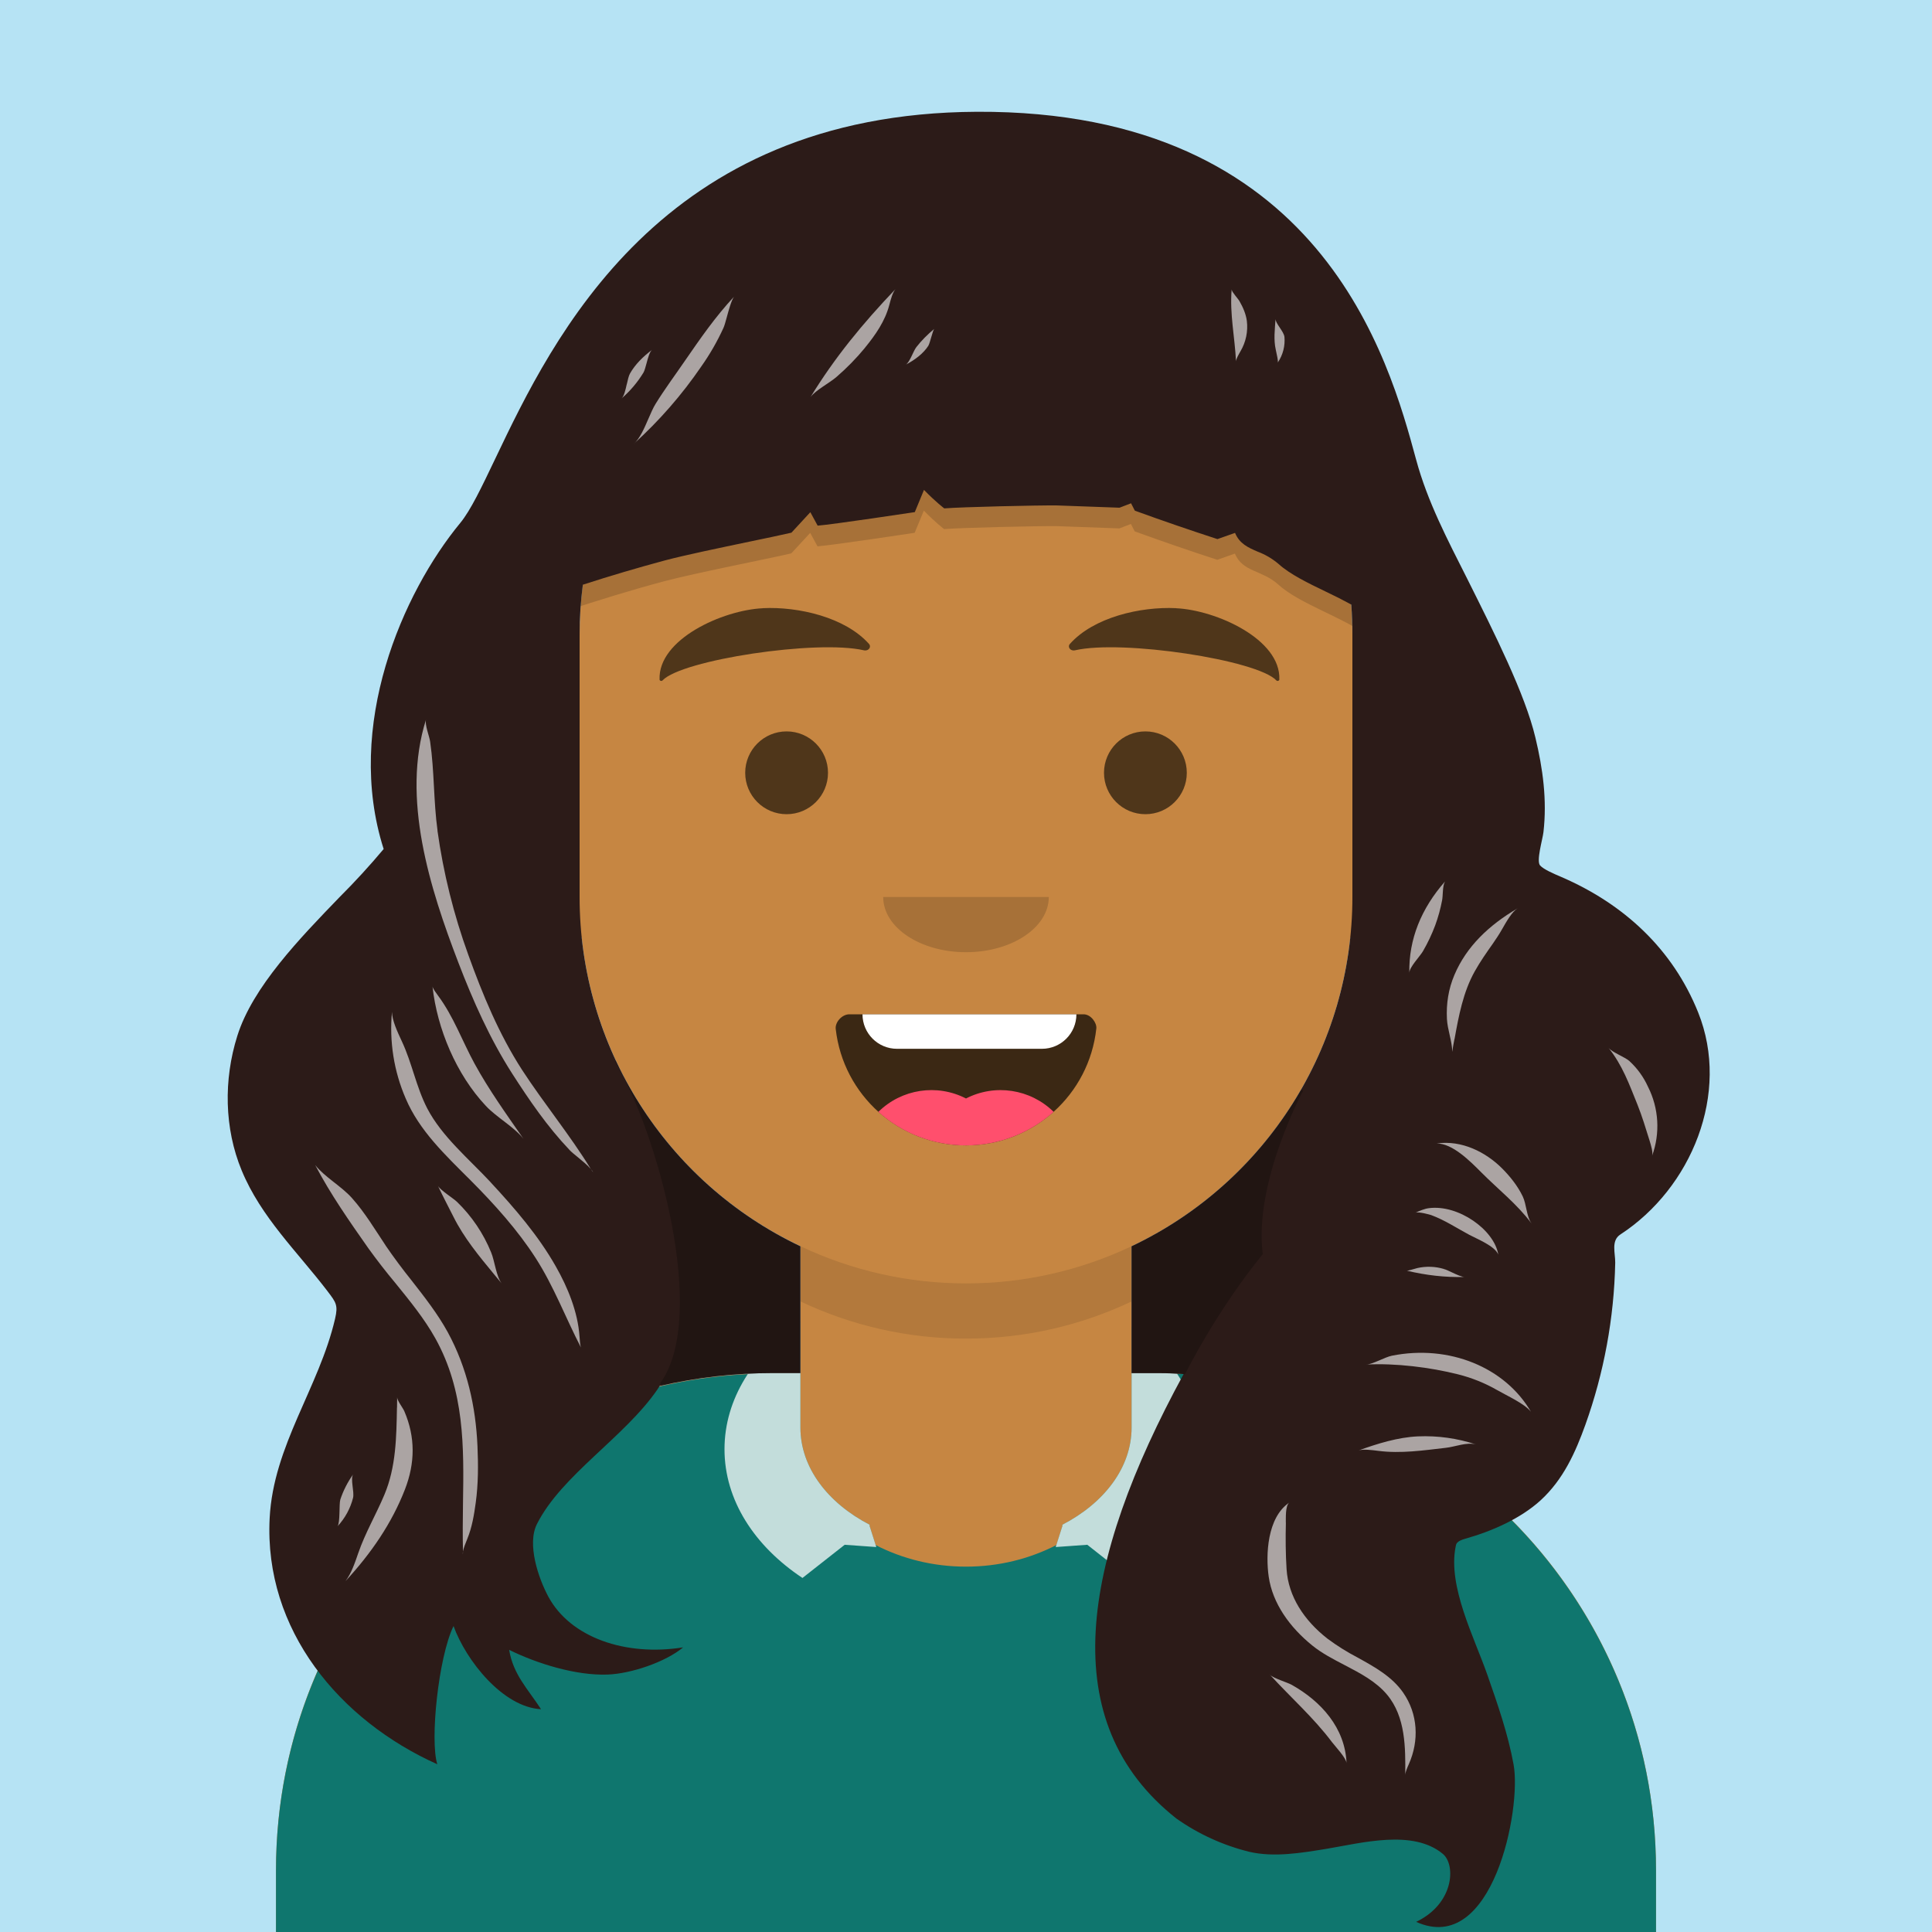
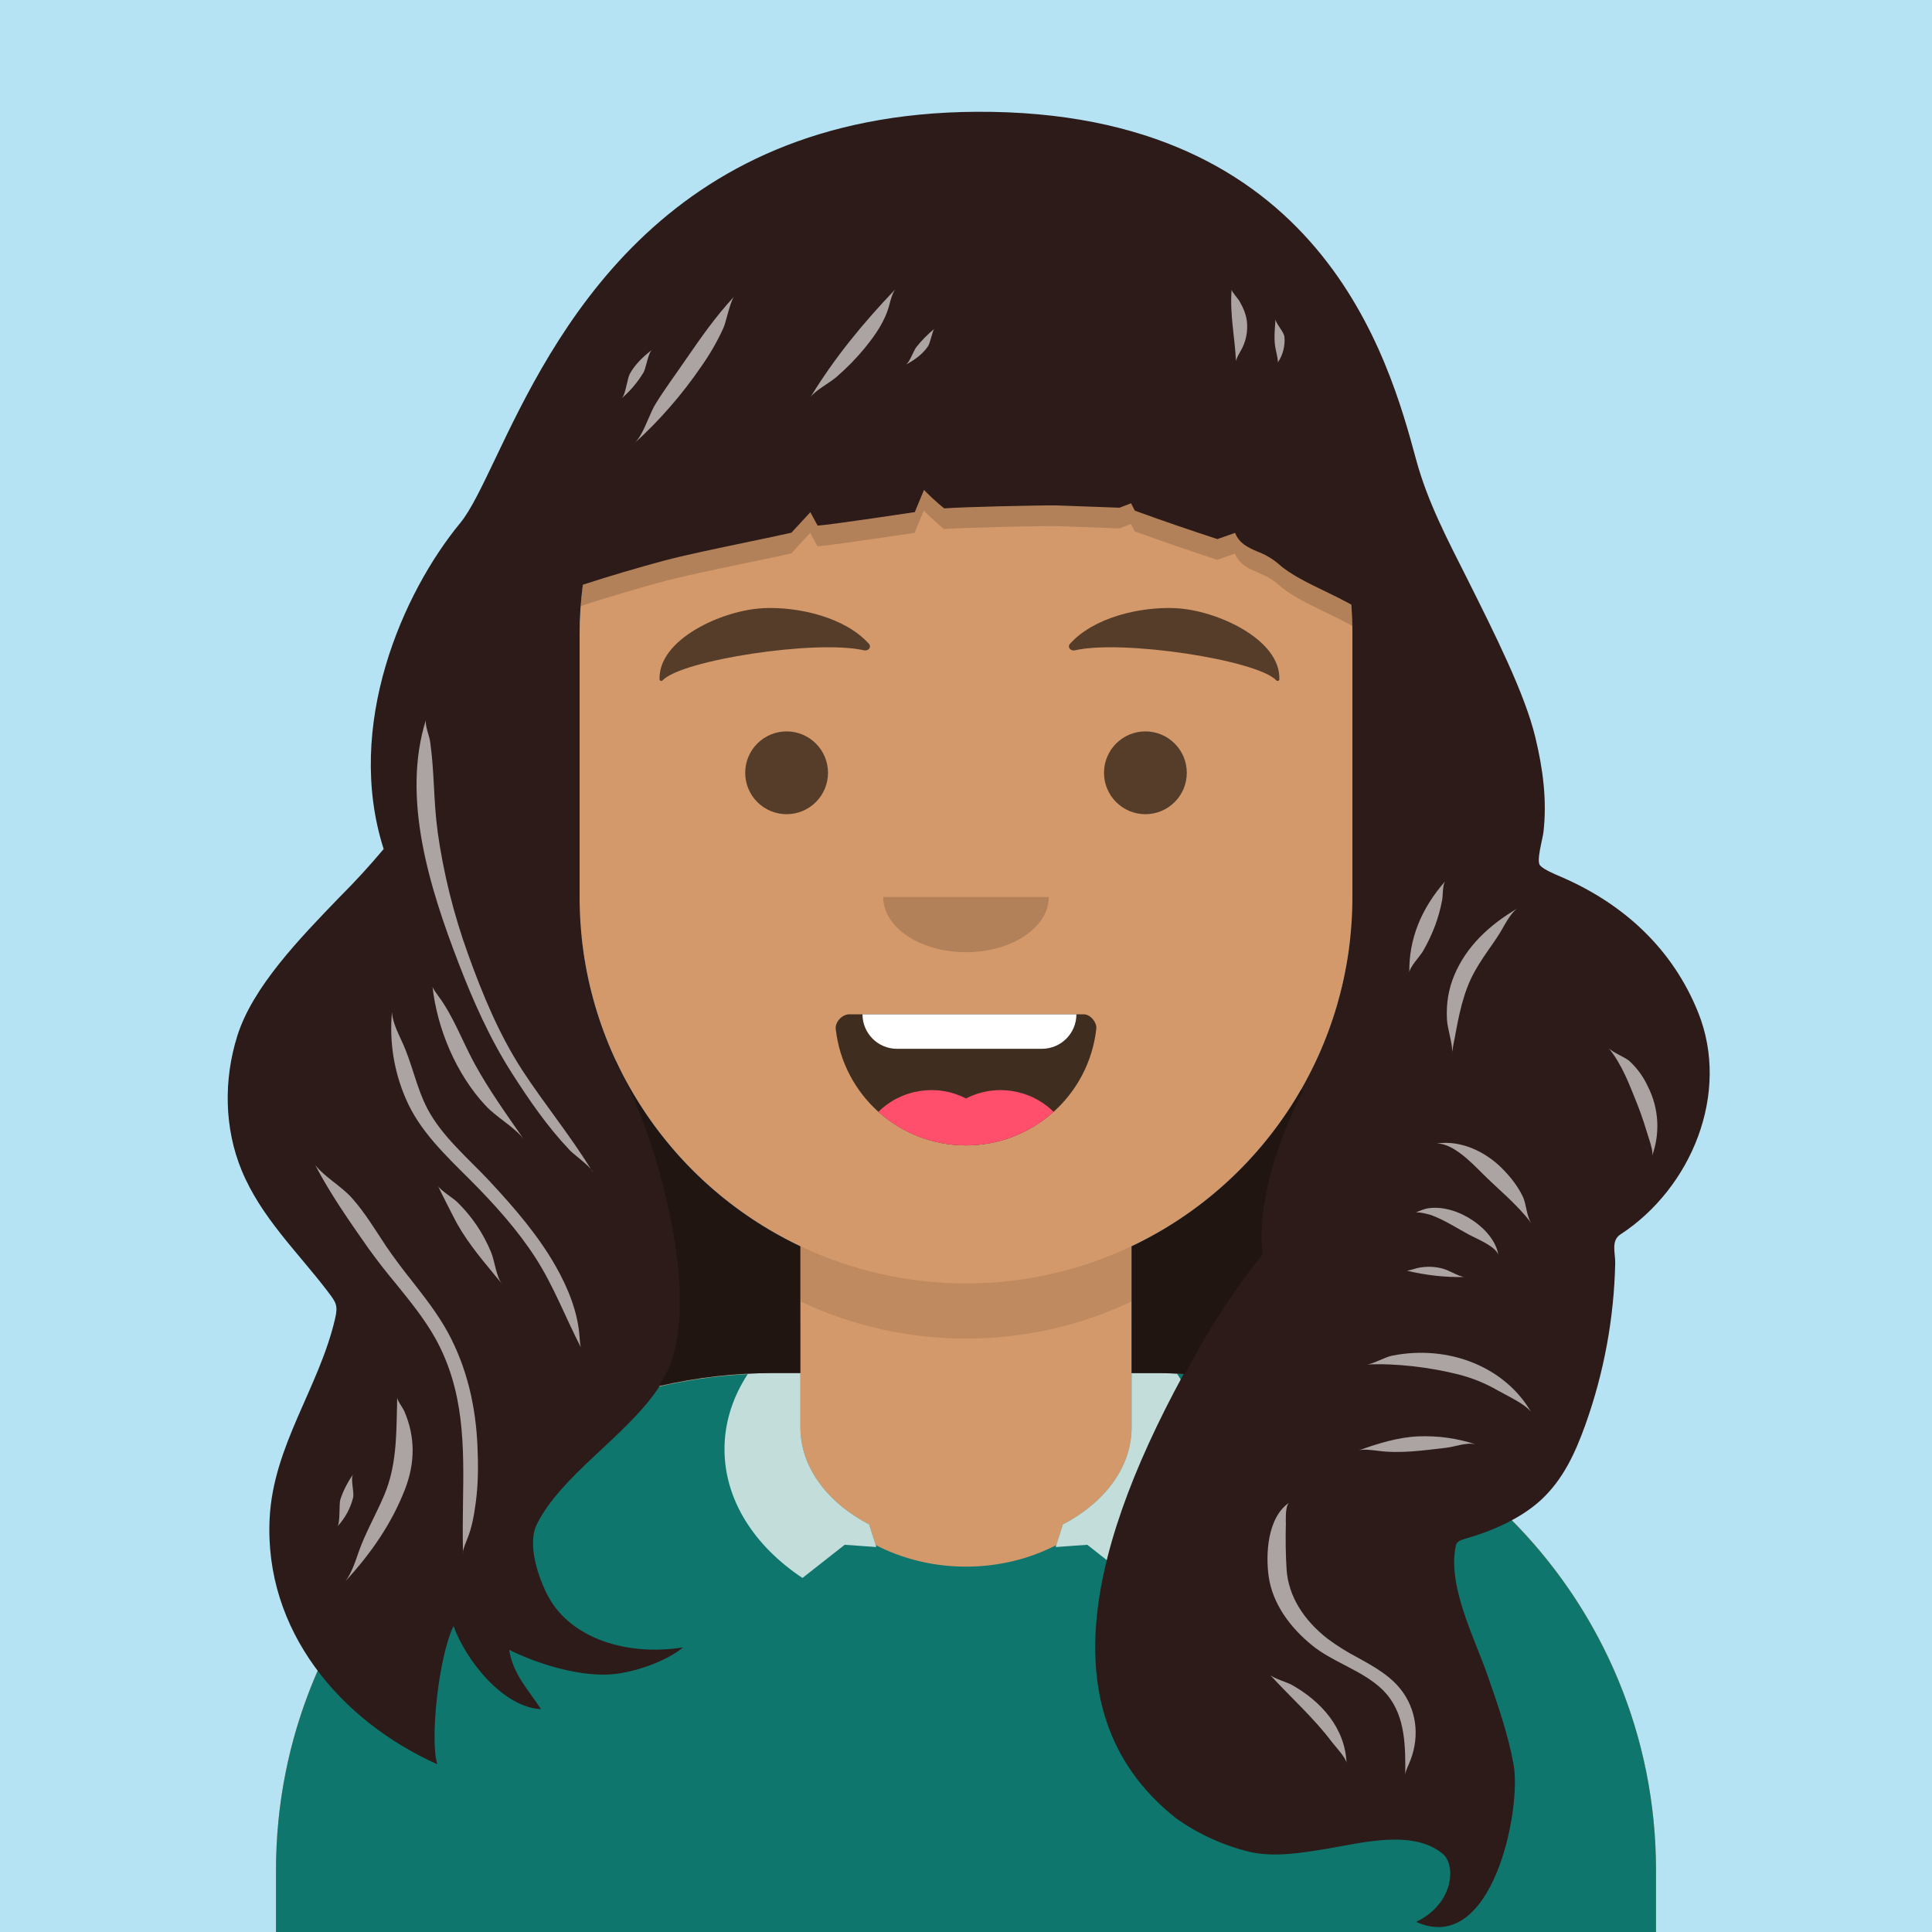
<svg xmlns="http://www.w3.org/2000/svg" viewBox="0 0 280 280" fill="none" shape-rendering="auto">
  <mask id="viewboxMask">
    <rect width="280" height="280" rx="0" ry="0" x="0" y="0" fill="#fff" />
  </mask>
  <g mask="url(#viewboxMask)">
    <rect fill="#b6e3f4" width="280" height="280" x="0" y="0" />
    <g transform="translate(8)">
-       <path d="M132 36a56 56 0 0 0-56 56v6.17A12 12 0 0 0 66 110v14a12 12 0 0 0 10.3 11.88 56.04 56.04 0 0 0 31.7 44.73v18.4h-4a72 72 0 0 0-72 72v9h200v-9a72 72 0 0 0-72-72h-4v-18.39a56.04 56.04 0 0 0 31.7-44.73A12 12 0 0 0 198 124v-14a12 12 0 0 0-10-11.83V92a56 56 0 0 0-56-56Z" fill="#c68642" />
+       <path d="M132 36a56 56 0 0 0-56 56v6.17A12 12 0 0 0 66 110v14a12 12 0 0 0 10.3 11.88 56.04 56.04 0 0 0 31.7 44.73v18.4h-4a72 72 0 0 0-72 72v9h200v-9a72 72 0 0 0-72-72h-4v-18.39a56.04 56.04 0 0 0 31.7-44.73A12 12 0 0 0 198 124v-14a12 12 0 0 0-10-11.83V92a56 56 0 0 0-56-56Z" fill="#d4996a" />
      <path d="M108 180.61v8a55.79 55.79 0 0 0 24 5.39c8.59 0 16.73-1.93 24-5.39v-8a55.79 55.79 0 0 1-24 5.39 55.79 55.79 0 0 1-24-5.39Z" fill="#000" fill-opacity=".1" />
      <g transform="translate(0 170)">
        <path d="M100.37 29.14a27.6 27.6 0 0 1 7.63-7.57v15.3c0 5.83 3.98 10.98 10.08 14.13l-.08.06.9 2.86c3.89 2 8.35 3.13 13.1 3.13s9.21-1.13 13.1-3.13l.9-2.86-.08-.06c6.1-3.15 10.08-8.3 10.08-14.12v-14.6a27.1 27.1 0 0 1 6.6 6.82 72 72 0 0 1 69.4 71.95V110H32v-8.95a72 72 0 0 1 68.37-71.9Z" fill="#0f766e" />
        <path d="M108 21.57c-6.77 4.6-11 11.17-11 18.46 0 7.4 4.36 14.05 11.3 18.66l6.12-4.81 4.58.33-1-3.15.08-.06c-6.1-3.15-10.08-8.3-10.08-14.12v-15.3ZM156 36.88c0 5.82-3.98 10.97-10.08 14.12l.08.06-1 3.15 4.58-.33 5.65 4.45c6.63-4.6 10.77-11.1 10.77-18.3 0-6.92-3.82-13.2-10-17.75v14.6Z" fill="#fff" fill-opacity=".75" />
      </g>
      <g transform="translate(78 134)">
        <path fill-rule="evenodd" clip-rule="evenodd" d="M35.12 15.13a19 19 0 0 0 37.77-.09c.08-.77-.77-2.04-1.85-2.04H37.1C36 13 35 14.18 35.12 15.13Z" fill="#000" fill-opacity=".7" />
        <path d="M70 13H39a5 5 0 0 0 5 5h21a5 5 0 0 0 5-5Z" fill="#fff" />
        <path d="M66.7 27.14A10.96 10.96 0 0 0 54 25.2a10.95 10.95 0 0 0-12.7 1.94A18.93 18.93 0 0 0 54 32c4.88 0 9.33-1.84 12.7-4.86Z" fill="#FF4F6D" />
      </g>
      <g transform="translate(104 122)">
        <path fill-rule="evenodd" clip-rule="evenodd" d="M16 8c0 4.42 5.37 8 12 8s12-3.58 12-8" fill="#000" fill-opacity=".16" />
      </g>
      <g transform="translate(76 90)">
        <path d="M36 22a6 6 0 1 1-12 0 6 6 0 0 1 12 0ZM88 22a6 6 0 1 1-12 0 6 6 0 0 1 12 0Z" fill="#000" fill-opacity=".6" />
      </g>
      <g transform="translate(76 82)">
        <path d="M26.55 6.15c-5.8.27-15.2 4.49-14.96 10.34.01.18.3.27.43.12 2.76-2.96 22.32-5.95 29.2-4.36.64.14 1.12-.48.72-.93-3.43-3.85-10.2-5.43-15.4-5.18ZM86.45 6.15c5.8.27 15.2 4.49 14.96 10.34-.01.18-.3.27-.43.12-2.76-2.96-22.32-5.95-29.2-4.36-.64.14-1.12-.48-.72-.93 3.43-3.85 10.2-5.43 15.4-5.18Z" fill-rule="evenodd" clip-rule="evenodd" fill="#000" fill-opacity=".6" />
      </g>
      <g transform="translate(-1)">
        <path d="M89.4 84.2c-4.88 1.3-9.65 2.78-14.4 4.34-11.13 3.64-6.68-6.1-3-14.04l111.79-9.52c6.02 7.33 24.82 41 7.12 27-3.1-2.45-9.57-4.45-12.66-7.27-2.34-2.12-5.16-1.78-6.28-4.48l-2.55.9a375.12 375.12 0 0 1-11.97-4.12l-.55-1.07-1.67.64-9.12-.33c-2.63-.03-13.73.22-16.28.43 0 0-1.23-.92-2.94-2.68l-1.33 3.22s-11.92 1.8-14.08 1.96l-1.06-1.95-2.74 2.97c-3.9.9-13.84 2.83-18.3 4.01Z" fill="#000" fill-opacity=".16" />
        <path d="M48.6 123.04c-5.7-17.86 2.75-37.13 11.12-47.27 1.48-1.8 3.06-5.11 5.06-9.3 8.34-17.47 23.9-50.05 69.8-50.27 49.93-.24 59.75 36.02 63.66 50.43 1.64 6.08 4.55 11.59 7.38 17.21 4 8 8.4 16.74 9.9 23.05 1.09 4.54 1.7 9.05 1.17 13.7-.12 1.06-1.08 4.22-.48 4.85.54.57 1.88 1.15 3.1 1.67 9.01 3.9 16.1 10.4 19.8 19.62 4.71 11.72-.99 25.47-11.26 32.17-1.4.9-.74 2.7-.76 4.1a74.22 74.22 0 0 1-4.33 23.5c-1.42 3.94-3.17 7.92-6.53 10.98-2.85 2.58-6.94 4.42-10.86 5.52-1.35.38-1.33.78-1.41 1.17-1.15 5.76 2.7 13.12 4.6 18.56 1.5 4.29 3 8.59 3.8 13 1.18 6.42-3.02 27.82-14.12 22.8 5.52-2.64 5.76-8.26 3.88-9.84-4.34-3.62-11.76-1.59-16.9-.74-3.7.61-7.63 1.25-11.15.43a31.34 31.34 0 0 1-10.6-4.84c-17.65-13.97-13.84-37.04 1.07-64.4l-.55-.03c-1.1-.06-1.67-.1-3-.1h-4v-18.39A56 56 0 0 0 189 130V92c0-1.47-.05-2.94-.16-4.38a68.09 68.09 0 0 0-3.66-1.86c-2.58-1.24-5.24-2.53-6.91-4.05a10.2 10.2 0 0 0-3-1.76c-1.39-.6-2.62-1.14-3.28-2.72l-2.55.9a373.94 373.94 0 0 1-11.97-4.12l-.55-1.07-1.67.64-9.12-.33c-2.63-.03-13.73.22-16.28.43 0 0-1.23-.92-2.94-2.68l-1.33 3.22s-11.92 1.8-14.08 1.96l-1.06-1.95-2.74 2.97c-1.43.33-3.66.8-6.13 1.31-4.3.9-9.34 1.95-12.17 2.7a248.15 248.15 0 0 0-11.93 3.53c-.31 2.38-.47 4.8-.47 7.27v38a56 56 0 0 0 32 50.61V199h-4a72.2 72.2 0 0 0-16.4 1.87c-.1.17-.22.32-.32.5-4.78 6.95-13.87 12.39-17.46 19.5-1.47 2.9.19 7.82 1.66 10.55 3.2 5.9 11.15 8.66 19.52 7.33-2.53 2.12-7.55 3.82-10.95 3.94-4.63.17-10.29-1.62-14.26-3.58.6 3.6 2.68 5.62 4.62 8.6-5.52-.28-10.88-7.06-12.68-12.05-2.2 4.51-3.44 16.64-2.35 20.03-14.14-6.34-25.13-19.44-24.3-35.66.54-10.56 7.15-18.9 9.48-28.9.46-1.96.14-2.38-1.05-3.94l-.05-.07c-4.38-5.73-9.62-10.69-12.43-17.48-2.54-6.13-2.63-13.18-.64-19.5 2.21-7.08 9.06-14.16 14.84-20.14a105.5 105.5 0 0 0 6.37-6.95Z" fill="#2c1b18" />
        <path d="m164.5 199.2.26-.06s4.44-9.02 11.25-17.38c-1.33-10.43 5.86-23.71 5.86-23.71l-.35-.08A56.25 56.25 0 0 1 157 180.62V199h4c1.32 0 1.88.04 3 .1l.54.04-.04.07ZM82.27 153.74l-.14.06c6.02 9.99 13.63 36.95 6.55 46.66l.25.34A72.25 72.25 0 0 1 105 199h4v-18.39a56.23 56.23 0 0 1-26.73-26.87Z" fill="#000" fill-opacity=".24" />
        <g fill="#fff" fill-opacity=".6">
          <path d="M118.38 50.37c1.51-1.85 2.89-3.83 3.5-6.16.23-.87.47-1.77.89-2.3-4.76 4.99-8.8 9.91-12.3 15.63.77-1.02 2.73-2.02 3.76-2.91a34.94 34.94 0 0 0 4.15-4.25ZM171.5 41.98c-.3 3.5.47 6.94.63 10.4 0-.34.34-.92.65-1.47a6.98 6.98 0 0 0 .92-4.42c-.14-1-.55-1.95-1.07-2.85-.2-.36-1.12-1.33-1.12-1.66ZM56.4 120.38a88.61 88.61 0 0 0 4.47 18c2.06 5.72 4.42 11.46 7.8 16.69 3.17 4.87 6.93 9.42 9.96 14.36-.46-.55-1.22-1.17-1.9-1.73-.49-.4-.94-.76-1.2-1.05-3.23-3.4-5.82-7.2-8.29-11.04-3.25-5.07-5.69-10.58-7.8-16.08-4.14-10.78-8.3-23.85-4.7-35.24-.2.77.5 2.43.6 3.2.62 4.27.48 8.6 1.07 12.88ZM54.77 104.2a.76.76 0 0 0-.02.09l.02-.09ZM78.63 169.43c.5.58.35.56 0 0ZM68.86 165.04c-2.46-3.54-5.05-7.16-7.09-10.9-1.78-3.27-3.05-6.85-5.29-9.85-.32-.44-.72-.97-.8-1.32.68 6.15 3.45 12.74 7.73 17.3 1.56 1.67 4.09 3.04 5.45 4.77ZM64.08 171.32c3.55 3.82 6.94 7.76 9.45 12.18 1.75 3.07 3.22 6.64 3.46 10.21.04.53.08 1.2.2 1.57-2.22-4.29-3.91-8.83-6.55-12.94-2.6-4.05-5.95-7.78-9.44-11.28-3.7-3.7-7.41-7.18-9.4-11.85a25.53 25.53 0 0 1-1.99-12.55c.02 1.24.76 2.82 1.44 4.28 1.47 3.14 2.07 6.6 3.67 9.7 2.13 4.08 5.96 7.24 9.17 10.68ZM59.23 174.18c-.5-.49-2.41-1.69-2.75-2.3l-.03-.06.03.06c.7 1.5 1.48 2.95 2.22 4.43 1.53 3.08 3.71 5.71 5.93 8.4l1.08 1.3c-.8-1.02-1.02-3.29-1.53-4.5a21.43 21.43 0 0 0-4.95-7.33ZM48.9 180.53a83.67 83.67 0 0 0 3.73 5.02c1.9 2.43 3.8 4.86 5.25 7.5 2.83 5.2 4.07 10.81 4.32 16.55.12 2.7.12 5.46-.25 8.16-.24 1.77-.54 3.6-1.22 5.25-.25.6-.54 1.32-.63 1.84-.06-2.32-.03-4.64 0-6.95.13-8.2.25-16.3-4.02-23.96-1.58-2.83-3.68-5.4-5.78-7.99a90.37 90.37 0 0 1-3.9-5.02c-2.78-3.96-5.5-7.85-7.72-12.08 1.36 1.72 3.8 3.07 5.32 4.77 1.9 2.13 3.35 4.58 4.9 6.9Z" />
          <path d="M60.1 224.85c-.08.53.01.4 0 0ZM50.54 204l.02-1.5c0 .5.82 1.51 1.04 2.03 1.61 3.75 1.57 7.5.09 11.32-1.9 4.9-4.88 9.25-8.62 13.3.83-1.09 1.35-2.6 1.85-4.06 1.01-2.94 2.6-5.62 3.8-8.49 1.68-4.01 1.73-8.32 1.81-12.6ZM41.92 221.2a9.46 9.46 0 0 0 2.25-4.13c.2-.9-.41-2.68 0-3.38a13.66 13.66 0 0 0-1.85 3.64c-.2.69 0 3.32-.4 3.87ZM84.86 64.32a63.3 63.3 0 0 0 9.77-11.2 34.6 34.6 0 0 0 3.22-5.6c.13-.28.3-.87.48-1.54.3-1.09.65-2.4 1.04-2.97-2.7 2.9-4.84 6-7.03 9.17-1.45 2.12-2.99 4.18-4.34 6.37-.36.58-.68 1.35-1.03 2.14-.59 1.37-1.22 2.83-2.1 3.63ZM83.84 55.69c.14-.62.27-1.22.47-1.57.75-1.32 1.9-2.45 3.18-3.41-.35.3-.58 1.16-.79 1.95-.15.54-.28 1.05-.44 1.33a15.8 15.8 0 0 1-3.17 3.75c.36-.35.56-1.22.74-2.04ZM83.07 57.75l.03-.02-.03.02ZM203.8 150.6c.6-3.33 1.25-6.84 2.94-9.84.76-1.36 1.68-2.68 2.6-3.98.48-.7.94-1.38 1.35-2.11.66-1.16 1.46-2.56 2.26-3.03-4.16 2.43-7.42 5.54-9.16 9.64-.88 2.07-1.2 4.2-1.09 6.39.08 1.57.76 3.24.77 4.77.08-.62.2-1.23.32-1.85ZM202 130.48a22.88 22.88 0 0 1-1 3.63 25.14 25.14 0 0 1-1.77 3.74c-.43.75-1.98 2.32-1.98 3.15-.09-4.9 1.73-9.33 5.17-13.25-.38.65-.28 2.03-.42 2.74ZM201.2 165.72c2.28-.03 4.82 2.52 6.51 4.22 2.42 2.43 5.14 4.56 7.2 7.31l.06.07-.05-.07c-.68-.96-.7-2.74-1.23-3.85-.72-1.5-1.82-2.9-3.06-4.13-2.32-2.29-5.77-4.07-9.42-3.55ZM200.42 176.1c-.18-.06-1.78-.52-2.28-.35.59-.26 1.3-.57 1.93-.65 4.28-.57 9.5 3.14 10.07 6.72-.48-1.23-3.03-2.24-4.18-2.85-1.82-.97-3.56-2.14-5.54-2.87ZM198.14 175.75l-.06.03.03-.02h.03ZM202.23 183.9a7.6 7.6 0 0 0-3.79-.13c-.47.13-1.44.42-1.56.39 2.82.66 5.47.98 8.4.91-.44 0-1.16-.34-1.84-.66-.47-.22-.9-.43-1.21-.5ZM191.01 197.76c-.13 0-.13.01 0 0ZM191.01 197.76c4.26-.22 9.25.4 13.3 1.42a22.3 22.3 0 0 1 5.7 2.3c1.4.81 3.93 1.93 4.87 3.13-3.74-6.44-11.85-9.79-20.16-8.13-1.06.22-2.67 1.2-3.7 1.29ZM192.76 210.27c3.23.42 6.55-.07 9.77-.44 1.38-.15 3.03-.86 4.38-.49a23.55 23.55 0 0 0-8.4-1.17c-2.93.13-5.9 1.06-8.59 2.03.68-.2 1.81-.06 2.84.07ZM179.36 220.67c-.06 2.23-.04 4.52.1 6.74.25 3.97 2.55 7.44 5.93 10.08a32.36 32.36 0 0 0 4.34 2.72c2.51 1.39 5 2.76 6.63 5.1 2.15 3.1 2.33 6.96.82 10.36-.25.56-.51 1.16-.52 1.58v-.05c.03-3.87.07-8.36-2.64-11.6-1.59-1.9-3.87-3.1-6.16-4.29-1.63-.85-3.28-1.7-4.67-2.83-3.27-2.64-5.76-6.1-6.32-9.98-.45-3.13-.23-8.58 2.98-10.73-.6.45-.48 2.35-.5 2.9ZM179.9 217.74a.43.43 0 0 0-.04.03l.05-.03ZM177 242.67l.08.08a.69.69 0 0 1-.07-.08ZM188.15 255.52c-.2-5.11-3.7-8.96-7.94-11.34-.6-.34-2.6-.93-3.13-1.43 2.96 3.24 6.32 6.21 8.96 9.73.46.6 2.06 2.3 2.11 3.04ZM188.15 255.55v-.03.03ZM229.17 153.8a11.45 11.45 0 0 1 2.67 3.7 12.62 12.62 0 0 1 .6 10c.14-.52-.15-1.47-.38-2.22-.55-1.76-1.07-3.5-1.76-5.22-1.18-2.91-2.14-5.64-4.18-8.2.54.67 2.32 1.3 3.05 1.93ZM179.15 48.8a5.72 5.72 0 0 1-.97 3.75c.09-.2-.12-1.1-.28-1.84-.34-1.47-.14-2.96-.04-4.47 0 .64 1.18 1.77 1.29 2.57ZM127.57 50.07c-.73 1.16-2 2.11-3.3 2.78.58-.33 1.1-2 1.54-2.55.73-.94 1.63-1.84 2.58-2.63-.21.22-.61 2.05-.83 2.4Z" />
        </g>
      </g>
      <g transform="translate(49 72)" />
      <g transform="translate(62 42)" />
    </g>
  </g>
</svg>
